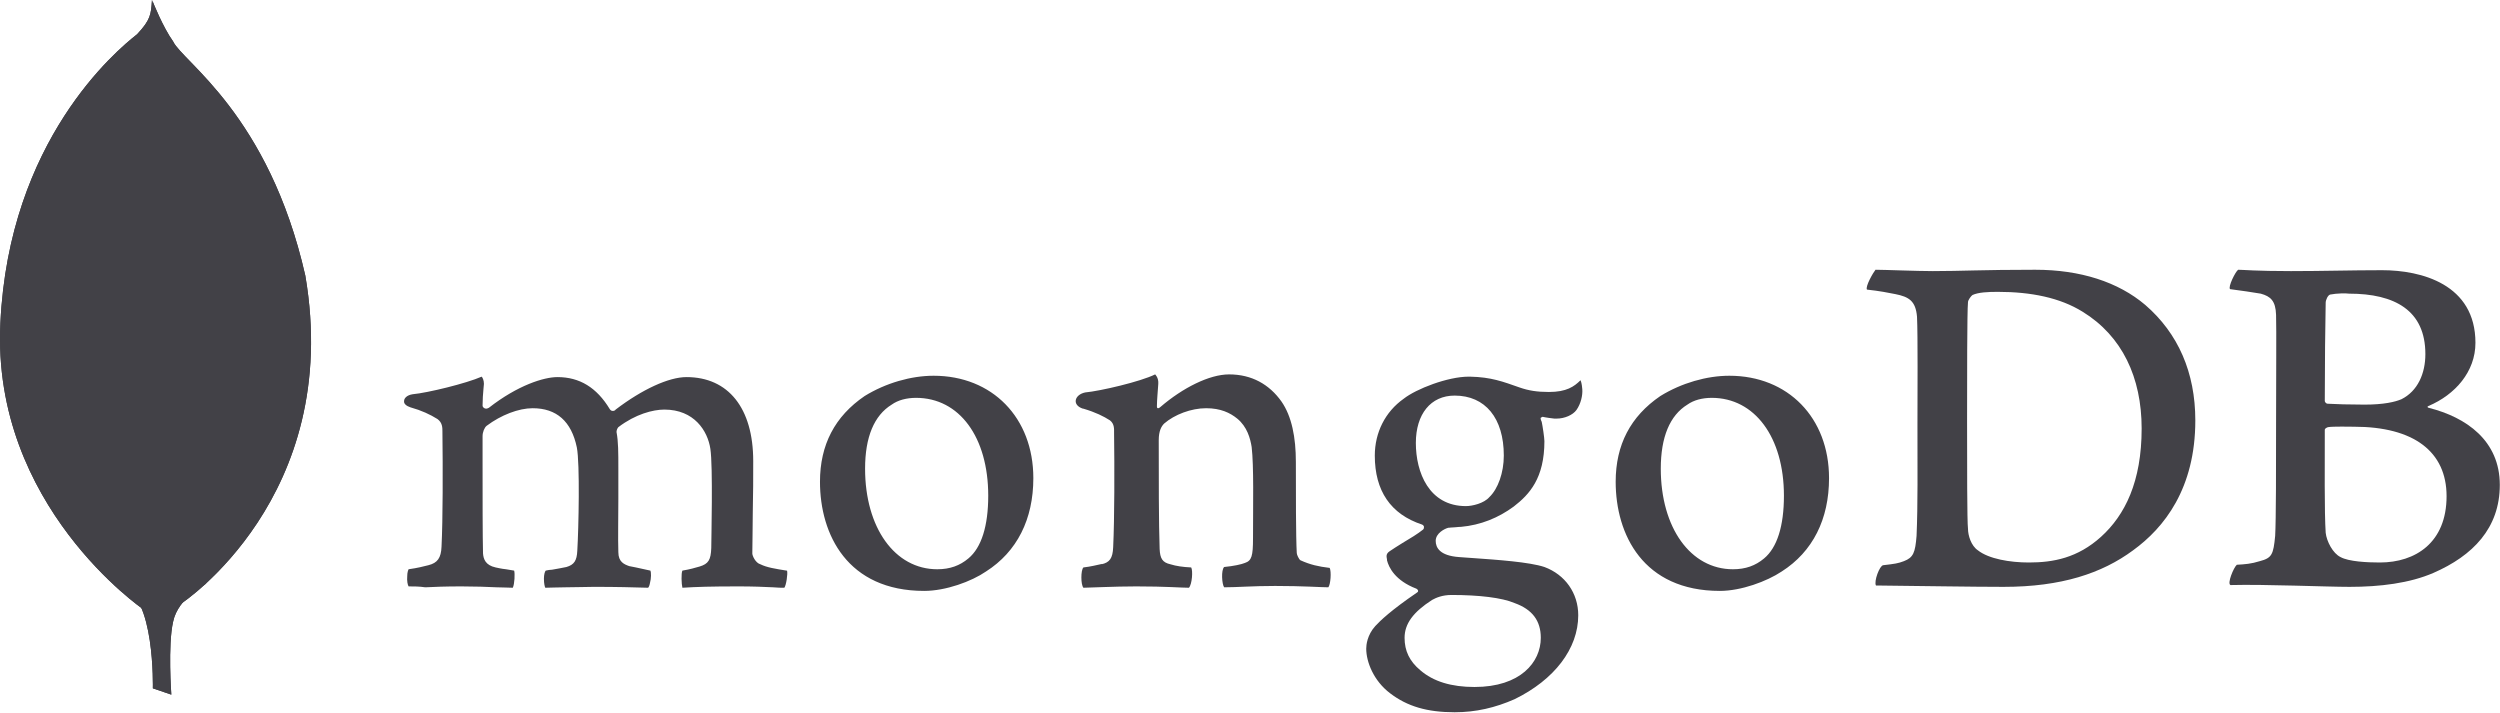
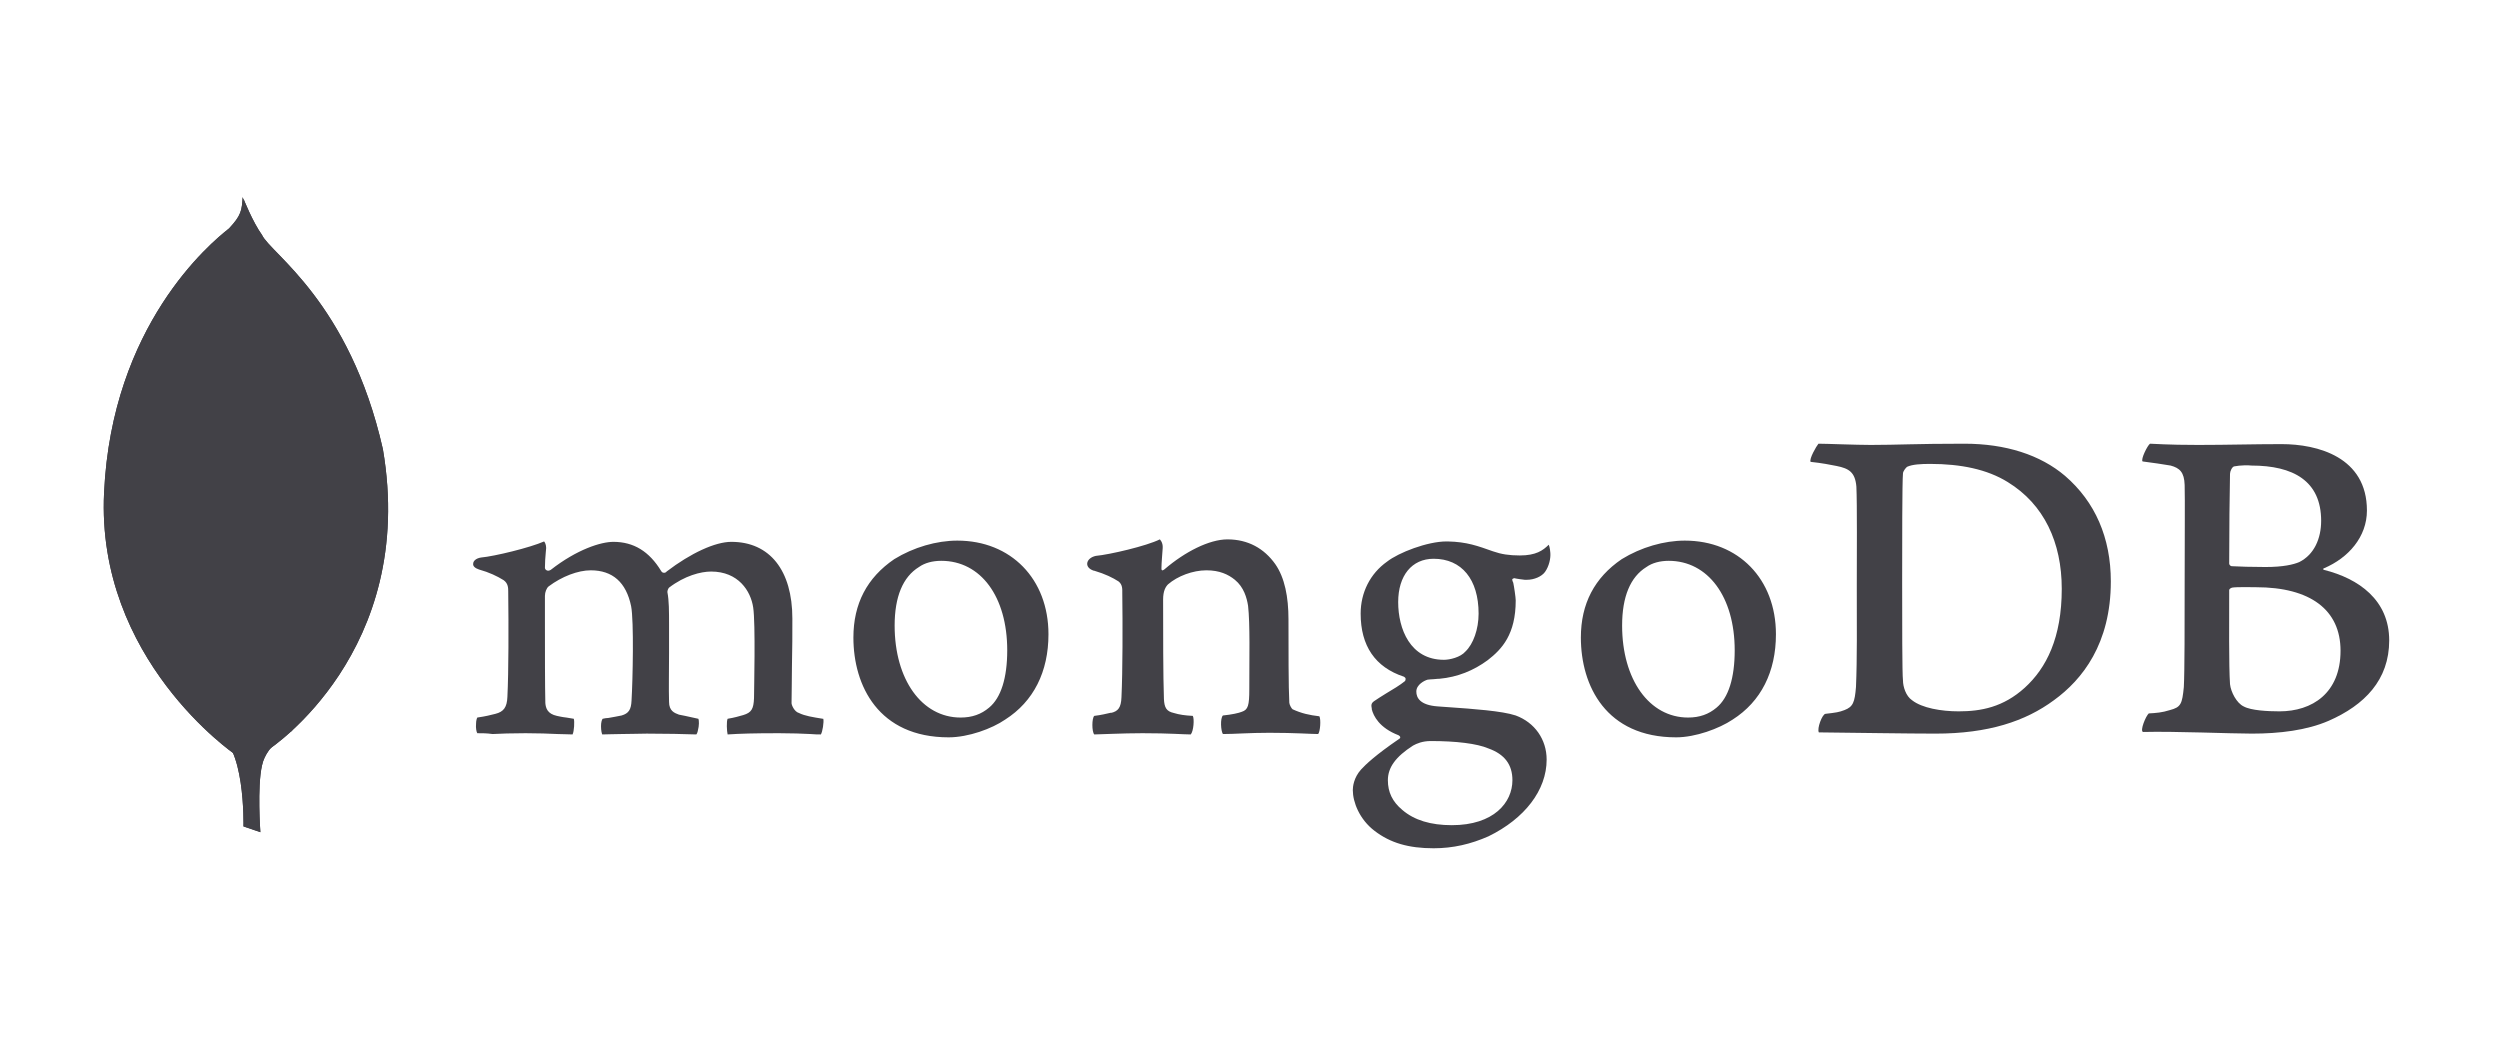
- <svg xmlns="http://www.w3.org/2000/svg" width="351" height="100" viewBox="0 0 351 100" fill="none">
-   <path fill-rule="evenodd" clip-rule="evenodd" d="M327.159 41.356C326.843 41.419 326.526 42.116 326.526 42.496C326.463 45.029 326.4 51.743 326.4 56.302C326.4 56.429 326.589 56.682 326.779 56.682C327.729 56.745 330.009 56.809 331.972 56.809C334.696 56.809 336.279 56.429 337.166 56.049C339.446 54.909 340.522 52.439 340.522 49.716C340.522 43.573 336.216 41.229 329.819 41.229C329.376 41.166 328.11 41.166 327.159 41.356ZM343.499 69.665C343.499 63.395 338.876 59.912 330.516 59.912C330.136 59.912 327.476 59.849 326.843 59.975C326.653 60.039 326.4 60.166 326.4 60.356C326.4 64.852 326.336 72.009 326.526 74.795C326.653 75.998 327.54 77.708 328.616 78.215C329.756 78.848 332.353 78.975 334.126 78.975C339.129 78.975 343.499 76.189 343.499 69.665ZM314.24 37.873C314.873 37.873 316.773 38.063 321.65 38.063C326.273 38.063 329.946 37.936 334.443 37.936C339.952 37.936 347.552 39.9 347.552 48.132C347.552 52.186 344.702 55.416 340.965 56.999C340.776 57.062 340.776 57.189 340.965 57.252C346.285 58.582 350.972 61.876 350.972 68.082C350.972 74.162 347.172 78.025 341.662 80.432C338.306 81.888 334.126 82.395 329.883 82.395C326.653 82.395 317.977 82.015 313.163 82.142C312.657 81.951 313.607 79.671 314.05 79.292C315.19 79.228 316.076 79.165 317.28 78.785C318.99 78.342 319.18 77.835 319.433 75.239C319.56 73.022 319.56 65.168 319.56 59.596C319.56 51.932 319.623 46.739 319.56 44.206C319.497 42.243 318.8 41.61 317.407 41.229C316.33 41.04 314.557 40.786 313.1 40.596C312.783 40.279 313.86 38.126 314.24 37.873ZM277.698 77.265C279.218 78.468 282.194 78.975 284.854 78.975C288.274 78.975 291.694 78.342 294.987 75.365C298.344 72.325 300.687 67.639 300.687 60.166C300.687 53.009 297.964 47.182 292.391 43.763C289.224 41.799 285.171 40.976 280.484 40.976C279.091 40.976 277.761 41.04 276.938 41.419C276.748 41.546 276.305 42.116 276.305 42.433C276.178 43.7 276.178 53.452 276.178 59.152C276.178 65.042 276.178 73.275 276.305 74.225C276.305 75.175 276.748 76.632 277.698 77.265ZM263.321 37.873C264.525 37.873 269.148 38.063 271.365 38.063C275.355 38.063 278.204 37.873 285.741 37.873C292.074 37.873 297.394 39.583 301.194 42.812C305.817 46.803 308.223 52.313 308.223 59.026C308.223 68.588 303.853 74.099 299.484 77.265C295.114 80.495 289.414 82.395 281.308 82.395C277.001 82.395 269.592 82.268 263.448 82.204H263.385C263.068 81.635 263.891 79.418 264.398 79.355C266.045 79.165 266.488 79.101 267.312 78.785C268.641 78.278 268.895 77.582 269.085 75.239C269.275 70.869 269.211 65.612 269.211 59.659C269.211 55.416 269.275 47.119 269.148 44.459C268.958 42.243 268.008 41.673 266.108 41.293C265.158 41.103 263.891 40.849 262.119 40.66C261.865 40.216 263.005 38.253 263.321 37.873Z" fill="#424147" />
-   <path fill-rule="evenodd" clip-rule="evenodd" d="M186.689 79.734C185.106 79.543 183.966 79.29 182.572 78.657C182.383 78.53 182.066 77.897 182.066 77.644C181.939 75.427 181.939 69.094 181.939 64.851C181.939 61.431 181.37 58.454 179.912 56.364C178.202 53.958 175.733 52.565 172.566 52.565C169.779 52.565 166.043 54.465 162.94 57.125C162.876 57.187 162.37 57.631 162.433 56.934C162.433 56.238 162.56 54.844 162.623 53.895C162.687 53.008 162.18 52.565 162.18 52.565C160.153 53.578 154.453 54.908 152.363 55.098C150.844 55.415 150.464 56.871 152.047 57.378H152.11C153.82 57.884 154.96 58.454 155.846 59.024C156.48 59.531 156.416 60.228 156.416 60.798C156.48 65.548 156.48 72.831 156.29 76.821C156.227 78.404 155.784 78.973 154.644 79.227L154.77 79.164C153.883 79.354 153.187 79.543 152.11 79.67C151.73 80.05 151.73 82.077 152.11 82.52C152.807 82.52 156.48 82.33 159.52 82.33C163.7 82.33 165.853 82.52 166.93 82.52C167.373 82.014 167.5 80.113 167.246 79.67C166.043 79.607 165.156 79.481 164.333 79.227C163.193 78.973 162.876 78.404 162.813 77.074C162.687 73.717 162.687 66.624 162.687 61.811C162.687 60.481 163.067 59.847 163.446 59.468C164.903 58.201 167.246 57.314 169.336 57.314C171.363 57.314 172.693 57.948 173.706 58.771C175.099 59.911 175.542 61.557 175.733 62.761C176.049 65.484 175.923 70.867 175.923 75.554C175.923 78.087 175.733 78.72 174.783 79.037C174.34 79.227 173.2 79.481 171.869 79.607C171.426 80.05 171.553 82.014 171.869 82.457C173.706 82.457 175.859 82.267 179.026 82.267C182.952 82.267 185.486 82.457 186.499 82.457C186.816 82.077 186.943 80.24 186.689 79.734ZM204.232 55.541C200.875 55.541 198.785 58.138 198.785 62.191C198.785 66.307 200.622 71.057 205.815 71.057C206.702 71.057 208.348 70.677 209.108 69.791C210.312 68.651 211.135 66.371 211.135 63.964C211.135 58.708 208.538 55.541 204.232 55.541ZM203.788 83.534C202.522 83.534 201.635 83.913 201.066 84.23C198.405 85.94 197.202 87.587 197.202 89.55C197.202 91.386 197.898 92.843 199.419 94.11C201.255 95.693 203.788 96.453 207.018 96.453C213.478 96.453 216.328 92.97 216.328 89.55C216.328 87.143 215.125 85.56 212.655 84.674C210.882 83.913 207.652 83.534 203.788 83.534ZM204.232 100C200.369 100 197.582 99.176 195.176 97.34C192.832 95.566 191.819 92.906 191.819 91.07C191.819 90.563 191.946 89.17 193.086 87.903C193.782 87.143 195.302 85.687 198.912 83.217C199.038 83.154 199.102 83.09 199.102 82.963C199.102 82.837 198.975 82.71 198.849 82.647C195.872 81.507 194.985 79.67 194.732 78.657V78.53C194.669 78.15 194.542 77.77 195.112 77.39C195.556 77.074 196.189 76.694 196.885 76.251C197.962 75.617 199.102 74.92 199.799 74.35C199.925 74.224 199.925 74.097 199.925 73.971C199.925 73.844 199.799 73.717 199.672 73.654C195.239 72.197 193.022 68.904 193.022 63.964C193.022 60.734 194.479 57.821 197.075 55.985C198.849 54.591 203.282 52.882 206.195 52.882H206.385C209.362 52.944 211.008 53.578 213.351 54.401C214.618 54.844 215.822 55.034 217.468 55.034C219.938 55.034 221.015 54.275 221.901 53.388C221.964 53.514 222.091 53.831 222.155 54.654C222.218 55.478 221.964 56.681 221.331 57.568C220.824 58.264 219.685 58.771 218.545 58.771H218.228C217.088 58.645 216.581 58.518 216.581 58.518L216.328 58.645C216.265 58.771 216.328 58.898 216.392 59.088L216.455 59.215C216.581 59.785 216.835 61.494 216.835 61.938C216.835 67.131 214.745 69.41 212.528 71.12C210.375 72.704 207.905 73.717 205.119 73.971C205.055 73.971 204.802 73.971 204.232 74.034C203.915 74.034 203.472 74.097 203.408 74.097H203.345C202.838 74.224 201.572 74.857 201.572 75.934C201.572 76.883 202.142 78.023 204.865 78.214C205.435 78.277 206.005 78.277 206.638 78.341C210.248 78.594 214.745 78.911 216.835 79.607C219.748 80.683 221.585 83.28 221.585 86.384C221.585 91.07 218.228 95.44 212.655 98.163C209.932 99.366 207.208 100 204.232 100ZM240.331 55.858C239.001 55.858 237.797 56.174 236.911 56.808C234.441 58.328 233.174 61.368 233.174 65.801C233.174 74.097 237.354 79.924 243.307 79.924C245.081 79.924 246.474 79.417 247.677 78.404C249.513 76.883 250.464 73.844 250.464 69.601C250.464 61.368 246.347 55.858 240.331 55.858ZM241.471 82.963C230.704 82.963 226.841 75.047 226.841 67.638C226.841 62.444 228.931 58.454 233.111 55.604C236.088 53.768 239.634 52.755 242.801 52.755C251.033 52.755 256.797 58.645 256.797 67.131C256.797 72.894 254.517 77.454 250.147 80.24C248.057 81.633 244.448 82.963 241.471 82.963ZM128.614 55.858C127.284 55.858 126.081 56.174 125.194 56.808C122.725 58.328 121.458 61.368 121.458 65.801C121.458 74.097 125.638 79.924 131.591 79.924C133.364 79.924 134.757 79.417 135.961 78.404C137.797 76.883 138.748 73.844 138.748 69.601C138.748 61.368 134.694 55.858 128.614 55.858ZM129.755 82.963C118.988 82.963 115.125 75.047 115.125 67.638C115.125 62.444 117.215 58.454 121.394 55.604C124.371 53.768 127.918 52.755 131.084 52.755C139.318 52.755 145.081 58.645 145.081 67.131C145.081 72.894 142.8 77.454 138.431 80.24C136.404 81.633 132.794 82.963 129.755 82.963ZM57.367 82.33C57.24 82.141 57.113 81.57 57.177 80.874C57.177 80.367 57.303 80.05 57.367 79.924C58.697 79.734 59.393 79.543 60.153 79.354C61.42 79.037 61.926 78.341 61.99 76.757C62.18 72.957 62.18 65.737 62.117 60.734V60.608C62.117 60.038 62.117 59.341 61.42 58.834C60.407 58.201 59.203 57.631 57.62 57.188C57.05 56.998 56.67 56.681 56.733 56.301C56.733 55.921 57.113 55.478 57.937 55.351C60.027 55.161 65.473 53.831 67.626 52.882C67.753 53.008 67.943 53.388 67.943 53.895L67.88 54.591C67.816 55.288 67.753 56.111 67.753 56.934C67.753 57.187 68.007 57.378 68.26 57.378C68.386 57.378 68.513 57.314 68.64 57.251C72.693 54.084 76.366 52.944 78.266 52.944C81.37 52.944 83.776 54.401 85.613 57.441C85.739 57.631 85.866 57.694 86.056 57.694C86.183 57.694 86.372 57.631 86.436 57.505C90.172 54.654 93.909 52.944 96.379 52.944C102.268 52.944 105.752 57.314 105.752 64.724C105.752 66.814 105.752 69.537 105.689 72.007C105.689 74.224 105.625 76.251 105.625 77.707C105.625 78.023 106.068 79.037 106.765 79.227C107.652 79.67 108.855 79.86 110.438 80.113H110.502C110.629 80.557 110.375 82.203 110.122 82.52C109.741 82.52 109.171 82.52 108.539 82.457C107.335 82.394 105.625 82.33 103.725 82.33C99.799 82.33 97.772 82.394 95.808 82.52C95.682 82.014 95.619 80.494 95.808 80.113C96.949 79.924 97.519 79.734 98.215 79.543C99.482 79.164 99.799 78.594 99.862 76.947C99.862 75.744 100.115 65.484 99.735 63.014C99.356 60.481 97.455 57.505 93.275 57.505C91.692 57.505 89.222 58.138 86.816 59.974C86.689 60.101 86.562 60.417 86.562 60.608V60.671C86.816 62.001 86.816 63.521 86.816 65.864V69.98C86.816 72.831 86.752 75.49 86.816 77.517C86.816 78.911 87.639 79.227 88.336 79.481C88.716 79.543 88.969 79.607 89.286 79.67C89.856 79.797 90.426 79.924 91.312 80.113C91.439 80.367 91.439 81.19 91.249 81.887C91.186 82.267 91.059 82.457 90.996 82.52C88.843 82.457 86.626 82.394 83.396 82.394C82.446 82.394 80.799 82.457 79.406 82.457C78.266 82.457 77.189 82.52 76.556 82.52C76.493 82.394 76.366 81.95 76.366 81.254C76.366 80.683 76.493 80.24 76.62 80.113C76.936 80.05 77.189 79.987 77.506 79.987C78.266 79.86 78.899 79.734 79.533 79.607C80.609 79.29 80.989 78.72 81.052 77.327C81.243 74.161 81.432 65.104 80.989 62.824C80.229 59.151 78.14 57.314 74.783 57.314C72.82 57.314 70.349 58.264 68.323 59.785C68.007 60.038 67.753 60.671 67.753 61.241V64.978C67.753 69.537 67.753 75.237 67.816 77.707C67.88 78.467 68.133 79.354 69.59 79.67C69.906 79.734 70.413 79.86 71.046 79.924L72.186 80.113C72.313 80.494 72.25 82.014 71.996 82.52C71.363 82.52 70.603 82.457 69.716 82.457C68.386 82.394 66.676 82.33 64.777 82.33C62.56 82.33 60.977 82.394 59.71 82.457C58.823 82.33 58.127 82.33 57.367 82.33Z" fill="#424147" />
-   <path fill-rule="evenodd" clip-rule="evenodd" d="M24.055 97.528L21.459 96.641C21.459 96.641 21.776 83.405 17.026 82.456C13.86 78.782 17.533 -73.339 28.932 81.949C28.932 81.949 25.006 83.912 24.309 87.269C23.549 90.562 24.055 97.528 24.055 97.528Z" fill="#424147" />
-   <path fill-rule="evenodd" clip-rule="evenodd" d="M24.055 97.528L21.459 96.641C21.459 96.641 21.776 83.405 17.026 82.456C13.86 78.782 17.533 -73.339 28.932 81.949C28.932 81.949 25.006 83.912 24.309 87.269C23.549 90.562 24.055 97.528 24.055 97.528Z" fill="#424147" />
-   <path fill-rule="evenodd" clip-rule="evenodd" d="M25.451 84.738C25.451 84.738 48.187 69.791 42.867 38.696C37.737 16.087 25.641 8.677 24.311 5.827C22.855 3.8 21.461 0.254 21.461 0.254L22.411 63.141C22.411 63.205 20.448 82.394 25.451 84.738Z" fill="#424147" />
-   <path fill-rule="evenodd" clip-rule="evenodd" d="M25.451 84.738C25.451 84.738 48.187 69.791 42.867 38.696C37.737 16.087 25.641 8.677 24.311 5.827C22.855 3.8 21.461 0.254 21.461 0.254L22.411 63.141C22.411 63.205 20.448 82.394 25.451 84.738Z" fill="#424147" />
-   <path fill-rule="evenodd" clip-rule="evenodd" d="M20.13 85.56C20.13 85.56 -1.213 70.994 0.054 45.345C1.257 19.696 16.33 7.093 19.243 4.813C21.143 2.787 21.207 2.026 21.334 0C22.663 2.85 22.41 42.622 22.6 47.308C23.17 65.358 21.587 82.141 20.13 85.56Z" fill="#424147" />
-   <path fill-rule="evenodd" clip-rule="evenodd" d="M20.13 85.56C20.13 85.56 -1.213 70.994 0.054 45.345C1.257 19.696 16.33 7.093 19.243 4.813C21.143 2.787 21.207 2.026 21.334 0C22.663 2.85 22.41 42.622 22.6 47.308C23.17 65.358 21.587 82.141 20.13 85.56Z" fill="#424147" />
+ <svg xmlns="http://www.w3.org/2000/svg" width="241" height="100" viewBox="0 0 241 100" fill="none">
+   <path fill-rule="evenodd" clip-rule="evenodd" d="M215.371 44.96C215.172 45 214.973 45.437 214.973 45.675C214.934 47.266 214.894 51.48 214.894 54.342C214.894 54.422 215.013 54.581 215.132 54.581C215.729 54.62 217.16 54.66 218.392 54.66C220.102 54.66 221.096 54.422 221.652 54.183C223.083 53.468 223.759 51.917 223.759 50.207C223.759 46.351 221.056 44.88 217.04 44.88C216.762 44.841 215.967 44.841 215.371 44.96ZM225.628 62.73C225.628 58.795 222.725 56.608 217.478 56.608C217.239 56.608 215.57 56.568 215.172 56.648C215.053 56.688 214.894 56.767 214.894 56.887C214.894 59.709 214.854 64.201 214.973 65.951C215.053 66.706 215.61 67.779 216.285 68.097C217.001 68.495 218.631 68.574 219.744 68.574C222.885 68.574 225.628 66.825 225.628 62.73ZM207.261 42.773C207.658 42.773 208.851 42.892 211.912 42.892C214.814 42.892 217.12 42.813 219.943 42.813C223.401 42.813 228.172 44.045 228.172 49.214C228.172 51.758 226.383 53.786 224.037 54.779C223.918 54.819 223.918 54.898 224.037 54.938C227.377 55.773 230.319 57.841 230.319 61.737C230.319 65.553 227.934 67.978 224.475 69.489C222.368 70.403 219.744 70.721 217.08 70.721C215.053 70.721 209.607 70.483 206.585 70.562C206.267 70.443 206.863 69.012 207.142 68.773C207.857 68.734 208.414 68.694 209.169 68.455C210.243 68.177 210.362 67.859 210.521 66.229C210.6 64.838 210.6 59.908 210.6 56.409C210.6 51.599 210.64 48.339 210.6 46.749C210.561 45.517 210.123 45.119 209.249 44.88C208.573 44.761 207.46 44.602 206.545 44.483C206.346 44.284 207.022 42.932 207.261 42.773ZM184.322 67.501C185.276 68.256 187.145 68.574 188.814 68.574C190.961 68.574 193.108 68.177 195.175 66.308C197.282 64.4 198.753 61.458 198.753 56.767C198.753 52.275 197.044 48.617 193.545 46.471C191.558 45.238 189.013 44.721 186.071 44.721C185.197 44.721 184.362 44.761 183.845 45C183.726 45.079 183.447 45.437 183.447 45.636C183.368 46.431 183.368 52.553 183.368 56.131C183.368 59.828 183.368 64.996 183.447 65.593C183.447 66.189 183.726 67.104 184.322 67.501ZM175.298 42.773C176.053 42.773 178.955 42.892 180.346 42.892C182.851 42.892 184.64 42.773 189.371 42.773C193.346 42.773 196.686 43.847 199.071 45.874C201.973 48.379 203.484 51.838 203.484 56.052C203.484 62.055 200.741 65.513 197.998 67.501C195.255 69.529 191.677 70.721 186.588 70.721C183.885 70.721 179.234 70.642 175.377 70.602H175.337C175.139 70.244 175.655 68.853 175.973 68.813C177.007 68.694 177.285 68.654 177.802 68.455C178.637 68.137 178.796 67.7 178.916 66.229C179.035 63.486 178.995 60.186 178.995 56.449C178.995 53.786 179.035 48.578 178.955 46.908C178.836 45.517 178.24 45.159 177.047 44.92C176.451 44.801 175.655 44.642 174.542 44.523C174.383 44.244 175.099 43.012 175.298 42.773Z" fill="#424147" />
+   <path fill-rule="evenodd" clip-rule="evenodd" d="M127.191 69.051C126.198 68.932 125.482 68.773 124.607 68.375C124.488 68.296 124.289 67.898 124.289 67.739C124.209 66.348 124.209 62.372 124.209 59.709C124.209 57.562 123.852 55.693 122.937 54.382C121.864 52.871 120.314 51.996 118.326 51.996C116.577 51.996 114.231 53.189 112.283 54.859C112.243 54.898 111.925 55.177 111.965 54.739C111.965 54.302 112.045 53.427 112.084 52.831C112.124 52.274 111.806 51.996 111.806 51.996C110.534 52.632 106.956 53.467 105.644 53.586C104.69 53.785 104.451 54.7 105.445 55.017H105.485C106.558 55.336 107.274 55.693 107.83 56.051C108.228 56.369 108.188 56.807 108.188 57.164C108.228 60.146 108.228 64.718 108.109 67.223C108.069 68.216 107.791 68.574 107.075 68.733L107.154 68.693C106.598 68.813 106.161 68.932 105.485 69.011C105.246 69.25 105.246 70.522 105.485 70.8C105.922 70.8 108.228 70.681 110.136 70.681C112.76 70.681 114.112 70.8 114.788 70.8C115.066 70.482 115.146 69.29 114.986 69.011C114.231 68.972 113.675 68.892 113.158 68.733C112.442 68.574 112.243 68.216 112.203 67.381C112.124 65.274 112.124 60.822 112.124 57.8C112.124 56.965 112.363 56.568 112.601 56.329C113.515 55.535 114.986 54.978 116.298 54.978C117.57 54.978 118.405 55.375 119.041 55.892C119.916 56.608 120.194 57.641 120.314 58.397C120.512 60.106 120.433 63.486 120.433 66.427C120.433 68.017 120.314 68.415 119.717 68.614C119.439 68.733 118.723 68.892 117.888 68.972C117.61 69.25 117.69 70.482 117.888 70.761C119.041 70.761 120.393 70.641 122.381 70.641C124.846 70.641 126.436 70.761 127.072 70.761C127.271 70.522 127.351 69.369 127.191 69.051ZM138.204 53.865C136.096 53.865 134.785 55.495 134.785 58.039C134.785 60.623 135.937 63.605 139.198 63.605C139.754 63.605 140.788 63.366 141.264 62.81C142.02 62.094 142.537 60.663 142.537 59.152C142.537 55.853 140.907 53.865 138.204 53.865ZM137.925 71.436C137.13 71.436 136.573 71.675 136.216 71.874C134.546 72.947 133.791 73.981 133.791 75.213C133.791 76.366 134.228 77.28 135.182 78.076C136.335 79.069 137.925 79.547 139.953 79.547C144.008 79.547 145.797 77.36 145.797 75.213C145.797 73.702 145.041 72.709 143.491 72.152C142.378 71.675 140.35 71.436 137.925 71.436ZM138.204 81.773C135.778 81.773 134.029 81.256 132.519 80.103C131.048 78.99 130.411 77.32 130.411 76.167C130.411 75.849 130.491 74.975 131.207 74.18C131.644 73.702 132.598 72.788 134.864 71.238C134.943 71.198 134.983 71.158 134.983 71.079C134.983 70.999 134.904 70.919 134.824 70.88C132.956 70.164 132.399 69.011 132.24 68.375V68.296C132.201 68.057 132.121 67.819 132.479 67.58C132.757 67.381 133.155 67.143 133.592 66.865C134.268 66.467 134.983 66.03 135.421 65.672C135.5 65.592 135.5 65.513 135.5 65.433C135.5 65.354 135.421 65.274 135.341 65.235C132.558 64.32 131.167 62.253 131.167 59.152C131.167 57.125 132.081 55.296 133.711 54.143C134.824 53.268 137.607 52.195 139.436 52.195H139.555C141.424 52.234 142.457 52.632 143.928 53.149C144.723 53.427 145.479 53.546 146.512 53.546C148.063 53.546 148.739 53.07 149.295 52.513C149.335 52.592 149.414 52.791 149.454 53.308C149.494 53.825 149.335 54.58 148.937 55.137C148.619 55.574 147.904 55.892 147.188 55.892H146.989C146.274 55.813 145.956 55.733 145.956 55.733L145.797 55.813C145.757 55.892 145.797 55.972 145.837 56.091L145.876 56.171C145.956 56.528 146.115 57.602 146.115 57.88C146.115 61.14 144.803 62.571 143.411 63.644C142.06 64.638 140.509 65.274 138.76 65.433C138.72 65.433 138.561 65.433 138.204 65.473C138.005 65.473 137.726 65.513 137.687 65.513H137.647C137.329 65.592 136.534 65.99 136.534 66.666C136.534 67.262 136.892 67.978 138.601 68.097C138.959 68.137 139.317 68.137 139.714 68.177C141.98 68.335 144.803 68.534 146.115 68.972C147.943 69.647 149.096 71.277 149.096 73.226C149.096 76.167 146.989 78.911 143.491 80.62C141.781 81.375 140.072 81.773 138.204 81.773ZM160.864 54.063C160.029 54.063 159.274 54.262 158.717 54.66C157.167 55.614 156.372 57.522 156.372 60.305C156.372 65.513 158.995 69.171 162.732 69.171C163.846 69.171 164.72 68.853 165.476 68.216C166.628 67.262 167.225 65.354 167.225 62.69C167.225 57.522 164.641 54.063 160.864 54.063ZM161.58 71.079C154.821 71.079 152.396 66.109 152.396 61.458C152.396 58.198 153.708 55.693 156.332 53.904C158.2 52.752 160.427 52.115 162.414 52.115C167.582 52.115 171.2 55.813 171.2 61.14C171.2 64.758 169.769 67.62 167.026 69.369C165.714 70.244 163.448 71.079 161.58 71.079ZM90.736 54.063C89.901 54.063 89.146 54.262 88.589 54.66C87.039 55.614 86.243 57.522 86.243 60.305C86.243 65.513 88.867 69.171 92.604 69.171C93.718 69.171 94.592 68.853 95.347 68.216C96.5 67.262 97.097 65.354 97.097 62.69C97.097 57.522 94.552 54.063 90.736 54.063ZM91.451 71.079C84.693 71.079 82.268 66.109 82.268 61.458C82.268 58.198 83.58 55.693 86.204 53.904C88.072 52.752 90.299 52.115 92.286 52.115C97.455 52.115 101.072 55.813 101.072 61.14C101.072 64.758 99.641 67.62 96.898 69.369C95.626 70.244 93.36 71.079 91.451 71.079ZM46.011 70.681C45.932 70.562 45.852 70.204 45.892 69.767C45.892 69.449 45.971 69.25 46.011 69.171C46.846 69.051 47.283 68.932 47.76 68.813C48.556 68.614 48.873 68.177 48.913 67.183C49.033 64.797 49.033 60.265 48.993 57.125V57.045C48.993 56.687 48.993 56.25 48.556 55.932C47.919 55.535 47.164 55.177 46.17 54.898C45.812 54.779 45.574 54.58 45.614 54.342C45.614 54.103 45.852 53.825 46.369 53.745C47.681 53.626 51.1 52.791 52.451 52.195C52.531 52.274 52.65 52.513 52.65 52.831L52.611 53.268C52.571 53.706 52.531 54.223 52.531 54.739C52.531 54.898 52.69 55.017 52.849 55.017C52.929 55.017 53.008 54.978 53.088 54.938C55.632 52.95 57.938 52.234 59.13 52.234C61.079 52.234 62.589 53.149 63.742 55.057C63.821 55.177 63.901 55.216 64.02 55.216C64.1 55.216 64.219 55.177 64.259 55.097C66.604 53.308 68.95 52.234 70.5 52.234C74.198 52.234 76.384 54.978 76.384 59.629C76.384 60.941 76.384 62.65 76.344 64.201C76.344 65.592 76.305 66.865 76.305 67.779C76.305 67.978 76.583 68.614 77.02 68.733C77.577 69.011 78.332 69.131 79.326 69.29H79.366C79.445 69.568 79.286 70.601 79.127 70.8C78.889 70.8 78.531 70.8 78.134 70.761C77.378 70.721 76.305 70.681 75.112 70.681C72.647 70.681 71.375 70.721 70.142 70.8C70.063 70.482 70.023 69.528 70.142 69.29C70.858 69.171 71.216 69.051 71.653 68.932C72.449 68.693 72.647 68.335 72.687 67.302C72.687 66.547 72.846 60.106 72.607 58.556C72.369 56.965 71.176 55.097 68.552 55.097C67.558 55.097 66.008 55.495 64.497 56.647C64.418 56.727 64.338 56.926 64.338 57.045V57.085C64.497 57.919 64.497 58.874 64.497 60.345V62.929C64.497 64.718 64.457 66.388 64.497 67.66C64.497 68.534 65.014 68.733 65.452 68.892C65.69 68.932 65.849 68.972 66.048 69.011C66.406 69.091 66.764 69.171 67.32 69.29C67.4 69.449 67.4 69.965 67.28 70.403C67.24 70.641 67.161 70.761 67.121 70.8C65.77 70.761 64.378 70.721 62.351 70.721C61.754 70.721 60.721 70.761 59.846 70.761C59.13 70.761 58.454 70.8 58.057 70.8C58.017 70.721 57.938 70.443 57.938 70.005C57.938 69.647 58.017 69.369 58.097 69.29C58.296 69.25 58.454 69.21 58.653 69.21C59.13 69.131 59.528 69.051 59.925 68.972C60.601 68.773 60.84 68.415 60.88 67.541C60.999 65.553 61.118 59.868 60.84 58.437C60.363 56.131 59.051 54.978 56.944 54.978C55.712 54.978 54.161 55.574 52.889 56.528C52.69 56.687 52.531 57.085 52.531 57.443V59.788C52.531 62.65 52.531 66.229 52.571 67.779C52.611 68.256 52.769 68.813 53.684 69.011C53.883 69.051 54.201 69.131 54.598 69.171L55.314 69.29C55.394 69.528 55.354 70.482 55.195 70.8C54.797 70.8 54.32 70.761 53.763 70.761C52.929 70.721 51.855 70.681 50.663 70.681C49.271 70.681 48.277 70.721 47.482 70.761C46.926 70.681 46.488 70.681 46.011 70.681Z" fill="#424147" />
+   <path fill-rule="evenodd" clip-rule="evenodd" d="M25.1 80.223L23.47 79.666C23.47 79.666 23.669 71.357 20.687 70.761C18.7 68.455 21.005 -27.037 28.161 70.443C28.161 70.443 25.697 71.675 25.259 73.782C24.782 75.85 25.1 80.223 25.1 80.223Z" fill="#424147" />
+   <path fill-rule="evenodd" clip-rule="evenodd" d="M25.1 80.223L23.47 79.666C23.47 79.666 23.669 71.357 20.687 70.761C18.7 68.455 21.005 -27.037 28.161 70.443C28.161 70.443 25.697 71.675 25.259 73.782C24.782 75.85 25.1 80.223 25.1 80.223Z" fill="#424147" />
+   <path fill-rule="evenodd" clip-rule="evenodd" d="M25.977 72.194C25.977 72.194 40.249 62.811 36.91 43.291C33.69 29.099 26.096 24.448 25.262 22.658C24.348 21.386 23.473 19.16 23.473 19.16L24.069 58.637C24.069 58.677 22.837 70.722 25.977 72.194Z" fill="#424147" />
+   <path fill-rule="evenodd" clip-rule="evenodd" d="M25.977 72.194C25.977 72.194 40.249 62.811 36.91 43.291C33.69 29.099 26.096 24.448 25.262 22.658C24.348 21.386 23.473 19.16 23.473 19.16L24.069 58.637C24.069 58.677 22.837 70.722 25.977 72.194Z" fill="#424147" />
+   <path fill-rule="evenodd" clip-rule="evenodd" d="M22.636 72.709C22.636 72.709 9.239 63.565 10.034 47.465C10.789 31.364 20.251 23.453 22.079 22.021C23.272 20.749 23.312 20.272 23.392 19C24.227 20.789 24.068 45.755 24.187 48.697C24.544 60.027 23.551 70.563 22.636 72.709Z" fill="#424147" />
+   <path fill-rule="evenodd" clip-rule="evenodd" d="M22.636 72.709C22.636 72.709 9.239 63.565 10.034 47.465C10.789 31.364 20.251 23.453 22.079 22.021C23.272 20.749 23.312 20.272 23.392 19C24.227 20.789 24.068 45.755 24.187 48.697C24.544 60.027 23.551 70.563 22.636 72.709Z" fill="#424147" />
</svg>
